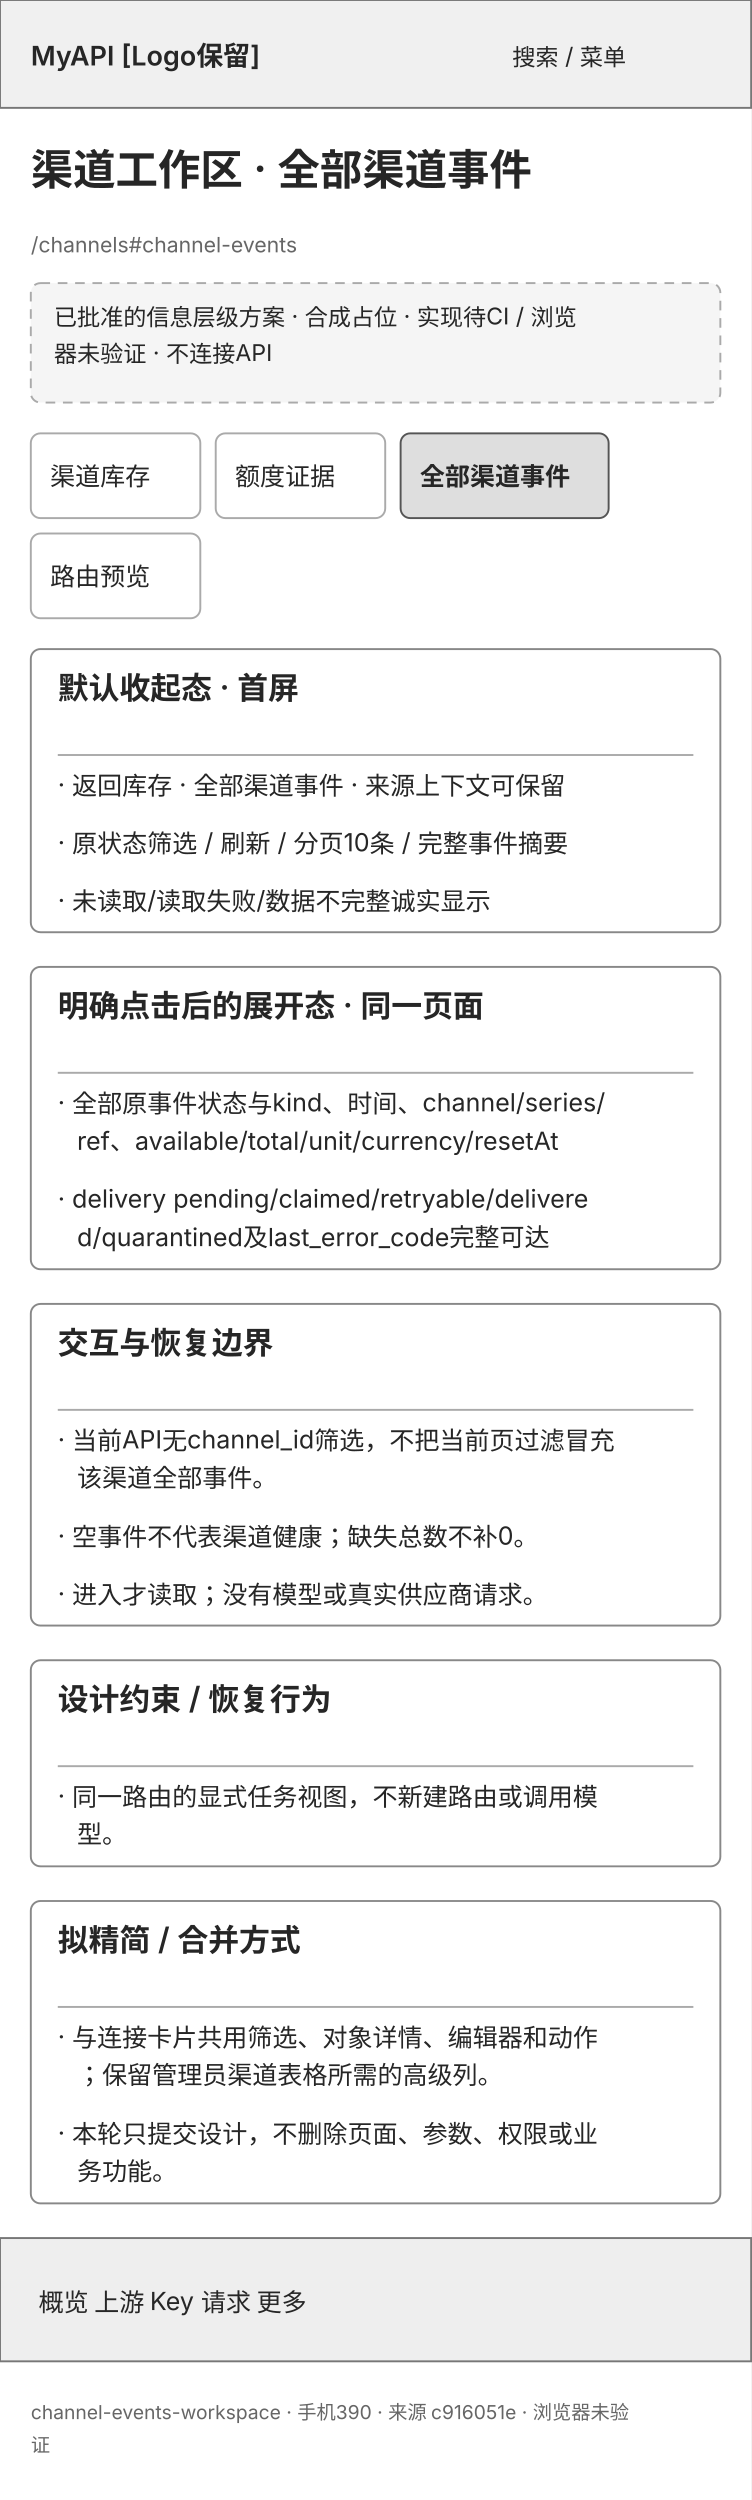
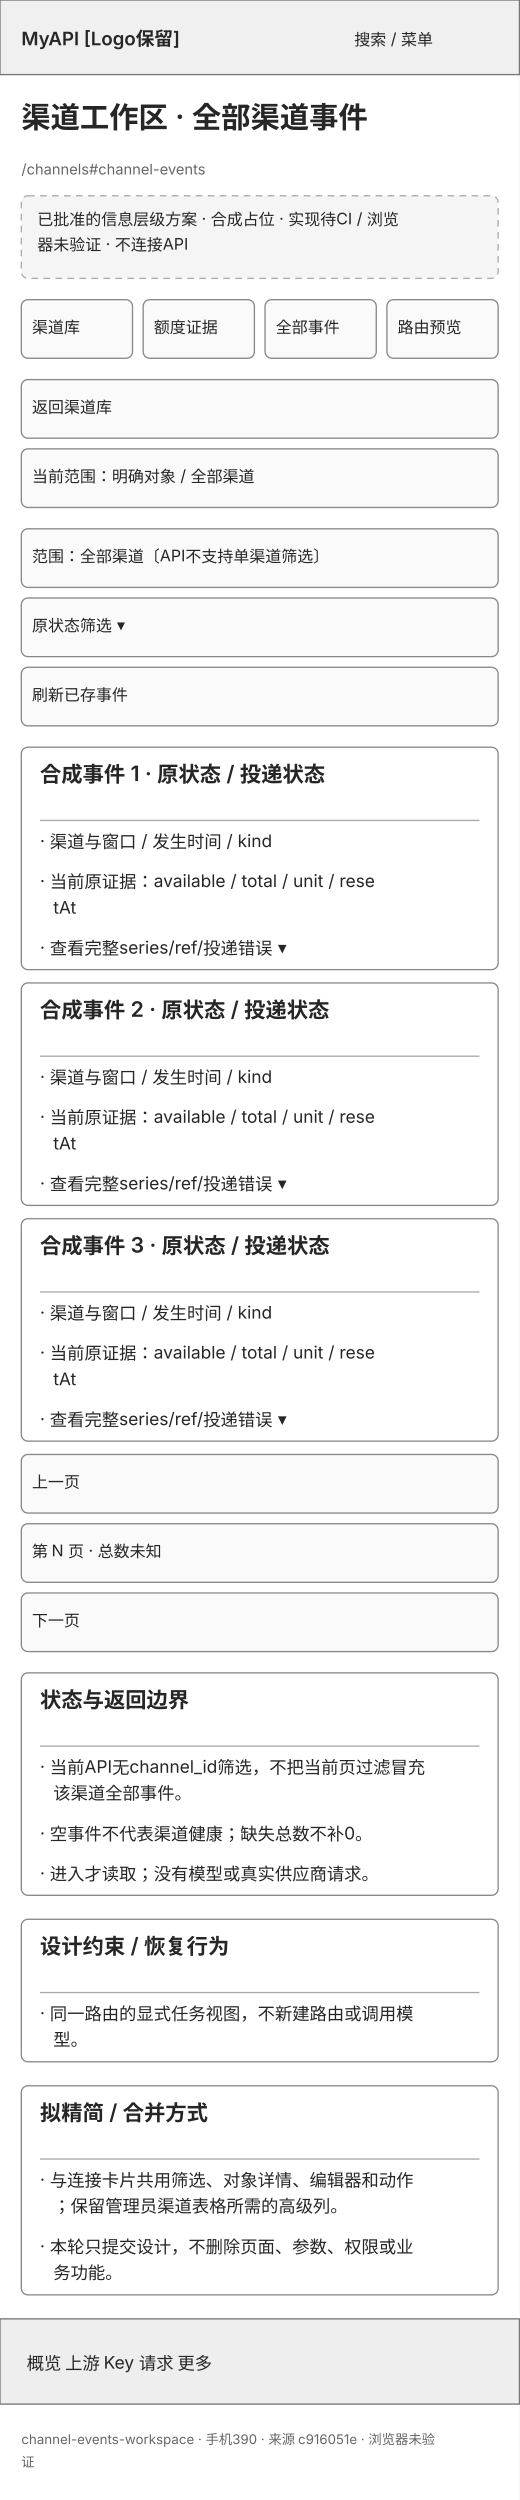
- <svg xmlns="http://www.w3.org/2000/svg" width="390" height="1298" viewBox="0 0 390 1298" role="img" aria-labelledby="title desc">
+ <svg xmlns="http://www.w3.org/2000/svg" width="390" height="1877" viewBox="0 0 390 1877" role="img" aria-labelledby="title desc">
  <rect width="100%" height="100%" fill="#ffffff" />
  <g font-family="system-ui, -apple-system, BlinkMacSystemFont, sans-serif">
    <rect x="0" y="0" width="390" height="56" rx="0" fill="#f0f0f0" stroke="#777777" />
    <text x="16" y="34" font-size="14" font-weight="600" fill="#262626">MyAPI  [Logo保留]</text>
    <text x="266" y="34" font-size="12" font-weight="normal" fill="#262626">搜索  /  菜单</text>
    <text x="16" y="96" font-size="22" font-weight="600" fill="#262626">渠道工作区 · 全部渠道事件</text>
    <text x="16" y="131" font-size="11" font-weight="normal" fill="#666666">/channels#channel-events</text>
    <rect x="16" y="147" width="358" height="62" rx="5" fill="#f5f5f5" stroke="#aaaaaa" stroke-dasharray="5 4" />
    <text x="28" y="169" font-size="12" font-weight="normal" fill="#262626">已批准的信息层级方案 · 合成占位 · 实现待CI / 浏览</text>
    <text x="28" y="188" font-size="12" font-weight="normal" fill="#262626">器未验证 · 不连接API</text>
-     <rect x="16" y="225" width="88" height="44" rx="5" fill="#ffffff" stroke="#aaaaaa" />
-     <text x="26" y="252" font-size="13" font-weight="normal" fill="#262626">渠道库存</text>
-     <rect x="112" y="225" width="88" height="44" rx="5" fill="#ffffff" stroke="#aaaaaa" />
-     <text x="122" y="252" font-size="13" font-weight="normal" fill="#262626">额度证据</text>
-     <rect x="208" y="225" width="108" height="44" rx="5" fill="#dedede" stroke="#555555" />
-     <text x="218" y="252" font-size="13" font-weight="600" fill="#262626">全部渠道事件</text>
-     <rect x="16" y="277" width="88" height="44" rx="5" fill="#ffffff" stroke="#aaaaaa" />
-     <text x="26" y="304" font-size="13" font-weight="normal" fill="#262626">路由预览</text>
-     <rect x="16" y="337" width="358" height="147" rx="5" fill="#ffffff" stroke="#888888" />
-     <text x="30" y="363" font-size="16" font-weight="600" fill="#262626">默认收起态 · 首屏</text>
-     <line x1="30" y1="392" x2="360" y2="392" stroke="#aaaaaa" />
-     <text x="30" y="412" font-size="13" font-weight="normal" fill="#262626">· 返回库存 · 全部渠道事件 · 来源上下文可保留</text>
-     <text x="30" y="442" font-size="13" font-weight="normal" fill="#262626">· 原状态筛选 / 刷新 / 分页10条 / 完整事件摘要</text>
-     <text x="30" y="472" font-size="13" font-weight="normal" fill="#262626">· 未读取/读取失败/数据不完整诚实显示</text>
-     <rect x="16" y="502" width="358" height="157" rx="5" fill="#ffffff" stroke="#888888" />
-     <text x="30" y="528" font-size="16" font-weight="600" fill="#262626">明确点击后的展开态 · 同一页面</text>
-     <line x1="30" y1="557" x2="360" y2="557" stroke="#aaaaaa" />
-     <text x="30" y="577" font-size="13" font-weight="normal" fill="#262626">· 全部原事件状态与kind、时间、channel/series/</text>
-     <text x="40" y="597" font-size="13" font-weight="normal" fill="#262626">ref、available/total/unit/currency/resetAt</text>
-     <text x="30" y="627" font-size="13" font-weight="normal" fill="#262626">· delivery pending/claimed/retryable/delivere</text>
-     <text x="40" y="647" font-size="13" font-weight="normal" fill="#262626">d/quarantined及last_error_code完整可达</text>
-     <rect x="16" y="677" width="358" height="167" rx="5" fill="#ffffff" stroke="#888888" />
-     <text x="30" y="703" font-size="16" font-weight="600" fill="#262626">交互与恢复边界</text>
-     <line x1="30" y1="732" x2="360" y2="732" stroke="#aaaaaa" />
-     <text x="30" y="752" font-size="13" font-weight="normal" fill="#262626">· 当前API无channel_id筛选，不把当前页过滤冒充</text>
-     <text x="40" y="772" font-size="13" font-weight="normal" fill="#262626">该渠道全部事件。</text>
-     <text x="30" y="802" font-size="13" font-weight="normal" fill="#262626">· 空事件不代表渠道健康；缺失总数不补0。</text>
-     <text x="30" y="832" font-size="13" font-weight="normal" fill="#262626">· 进入才读取；没有模型或真实供应商请求。</text>
-     <rect x="16" y="862" width="358" height="107" rx="5" fill="#ffffff" stroke="#888888" />
-     <text x="30" y="888" font-size="16" font-weight="600" fill="#262626">设计约束 / 恢复行为</text>
-     <line x1="30" y1="917" x2="360" y2="917" stroke="#aaaaaa" />
-     <text x="30" y="937" font-size="13" font-weight="normal" fill="#262626">· 同一路由的显式任务视图，不新建路由或调用模</text>
-     <text x="40" y="957" font-size="13" font-weight="normal" fill="#262626">型。</text>
-     <rect x="16" y="987" width="358" height="157" rx="5" fill="#ffffff" stroke="#888888" />
-     <text x="30" y="1013" font-size="16" font-weight="600" fill="#262626">拟精简 / 合并方式</text>
-     <line x1="30" y1="1042" x2="360" y2="1042" stroke="#aaaaaa" />
-     <text x="30" y="1062" font-size="13" font-weight="normal" fill="#262626">· 与连接卡片共用筛选、对象详情、编辑器和动作</text>
-     <text x="40" y="1082" font-size="13" font-weight="normal" fill="#262626">；保留管理员渠道表格所需的高级列。</text>
-     <text x="30" y="1112" font-size="13" font-weight="normal" fill="#262626">· 本轮只提交设计，不删除页面、参数、权限或业</text>
-     <text x="40" y="1132" font-size="13" font-weight="normal" fill="#262626">务功能。</text>
-     <rect x="0" y="1162" width="390" height="64" rx="0" fill="#eeeeee" stroke="#777777" />
-     <text x="20" y="1200" font-size="13" font-weight="normal" fill="#262626">概览      上游      Key      请求      更多</text>
-     <text x="16" y="1256" font-size="10" font-weight="normal" fill="#666666">channel-events-workspace · 手机390 · 来源 c916051e · 浏览器未验</text>
-     <text x="16" y="1273" font-size="10" font-weight="normal" fill="#666666">证</text>
+     <rect x="16.0" y="225" width="83.5" height="44" rx="5" fill="#fafafa" stroke="#888888" />
+     <text x="24.0" y="250" font-size="12" font-weight="normal" fill="#262626">渠道库</text>
+     <rect x="107.5" y="225" width="83.5" height="44" rx="5" fill="#fafafa" stroke="#888888" />
+     <text x="115.5" y="250" font-size="12" font-weight="normal" fill="#262626">额度证据</text>
+     <rect x="199.0" y="225" width="83.5" height="44" rx="5" fill="#fafafa" stroke="#888888" />
+     <text x="207.0" y="250" font-size="12" font-weight="normal" fill="#262626">全部事件</text>
+     <rect x="290.5" y="225" width="83.5" height="44" rx="5" fill="#fafafa" stroke="#888888" />
+     <text x="298.5" y="250" font-size="12" font-weight="normal" fill="#262626">路由预览</text>
+     <rect x="16.0" y="285" width="358.0" height="44" rx="5" fill="#fafafa" stroke="#888888" />
+     <text x="24.0" y="310" font-size="12" font-weight="normal" fill="#262626">返回渠道库</text>
+     <rect x="16.0" y="337" width="358.0" height="44" rx="5" fill="#fafafa" stroke="#888888" />
+     <text x="24.0" y="362" font-size="12" font-weight="normal" fill="#262626">当前范围：明确对象 / 全部渠道</text>
+     <rect x="16.0" y="397" width="358.0" height="44" rx="5" fill="#fafafa" stroke="#888888" />
+     <text x="24.0" y="422" font-size="12" font-weight="normal" fill="#262626">范围：全部渠道〔API不支持单渠道筛选〕</text>
+     <rect x="16.0" y="449" width="358.0" height="44" rx="5" fill="#fafafa" stroke="#888888" />
+     <text x="24.0" y="474" font-size="12" font-weight="normal" fill="#262626">原状态筛选 ▾</text>
+     <rect x="16.0" y="501" width="358.0" height="44" rx="5" fill="#fafafa" stroke="#888888" />
+     <text x="24.0" y="526" font-size="12" font-weight="normal" fill="#262626">刷新已存事件</text>
+     <rect x="16" y="561" width="358" height="167" rx="5" fill="#ffffff" stroke="#888888" />
+     <text x="30" y="587" font-size="16" font-weight="600" fill="#262626">合成事件 1 · 原状态 / 投递状态</text>
+     <line x1="30" y1="616" x2="360" y2="616" stroke="#aaaaaa" />
+     <text x="30" y="636" font-size="13" font-weight="normal" fill="#262626">· 渠道与窗口 / 发生时间 / kind</text>
+     <text x="30" y="666" font-size="13" font-weight="normal" fill="#262626">· 当前原证据：available / total / unit / rese</text>
+     <text x="40" y="686" font-size="13" font-weight="normal" fill="#262626">tAt</text>
+     <text x="30" y="716" font-size="13" font-weight="normal" fill="#262626">· 查看完整series/ref/投递错误  ▾</text>
+     <rect x="16" y="738" width="358" height="167" rx="5" fill="#ffffff" stroke="#888888" />
+     <text x="30" y="764" font-size="16" font-weight="600" fill="#262626">合成事件 2 · 原状态 / 投递状态</text>
+     <line x1="30" y1="793" x2="360" y2="793" stroke="#aaaaaa" />
+     <text x="30" y="813" font-size="13" font-weight="normal" fill="#262626">· 渠道与窗口 / 发生时间 / kind</text>
+     <text x="30" y="843" font-size="13" font-weight="normal" fill="#262626">· 当前原证据：available / total / unit / rese</text>
+     <text x="40" y="863" font-size="13" font-weight="normal" fill="#262626">tAt</text>
+     <text x="30" y="893" font-size="13" font-weight="normal" fill="#262626">· 查看完整series/ref/投递错误  ▾</text>
+     <rect x="16" y="915" width="358" height="167" rx="5" fill="#ffffff" stroke="#888888" />
+     <text x="30" y="941" font-size="16" font-weight="600" fill="#262626">合成事件 3 · 原状态 / 投递状态</text>
+     <line x1="30" y1="970" x2="360" y2="970" stroke="#aaaaaa" />
+     <text x="30" y="990" font-size="13" font-weight="normal" fill="#262626">· 渠道与窗口 / 发生时间 / kind</text>
+     <text x="30" y="1020" font-size="13" font-weight="normal" fill="#262626">· 当前原证据：available / total / unit / rese</text>
+     <text x="40" y="1040" font-size="13" font-weight="normal" fill="#262626">tAt</text>
+     <text x="30" y="1070" font-size="13" font-weight="normal" fill="#262626">· 查看完整series/ref/投递错误  ▾</text>
+     <rect x="16.0" y="1092" width="358.0" height="44" rx="5" fill="#fafafa" stroke="#888888" />
+     <text x="24.0" y="1117" font-size="12" font-weight="normal" fill="#262626">上一页</text>
+     <rect x="16.0" y="1144" width="358.0" height="44" rx="5" fill="#fafafa" stroke="#888888" />
+     <text x="24.0" y="1169" font-size="12" font-weight="normal" fill="#262626">第 N 页 · 总数未知</text>
+     <rect x="16.0" y="1196" width="358.0" height="44" rx="5" fill="#fafafa" stroke="#888888" />
+     <text x="24.0" y="1221" font-size="12" font-weight="normal" fill="#262626">下一页</text>
+     <rect x="16" y="1256" width="358" height="167" rx="5" fill="#ffffff" stroke="#888888" />
+     <text x="30" y="1282" font-size="16" font-weight="600" fill="#262626">状态与返回边界</text>
+     <line x1="30" y1="1311" x2="360" y2="1311" stroke="#aaaaaa" />
+     <text x="30" y="1331" font-size="13" font-weight="normal" fill="#262626">· 当前API无channel_id筛选，不把当前页过滤冒充</text>
+     <text x="40" y="1351" font-size="13" font-weight="normal" fill="#262626">该渠道全部事件。</text>
+     <text x="30" y="1381" font-size="13" font-weight="normal" fill="#262626">· 空事件不代表渠道健康；缺失总数不补0。</text>
+     <text x="30" y="1411" font-size="13" font-weight="normal" fill="#262626">· 进入才读取；没有模型或真实供应商请求。</text>
+     <rect x="16" y="1441" width="358" height="107" rx="5" fill="#ffffff" stroke="#888888" />
+     <text x="30" y="1467" font-size="16" font-weight="600" fill="#262626">设计约束 / 恢复行为</text>
+     <line x1="30" y1="1496" x2="360" y2="1496" stroke="#aaaaaa" />
+     <text x="30" y="1516" font-size="13" font-weight="normal" fill="#262626">· 同一路由的显式任务视图，不新建路由或调用模</text>
+     <text x="40" y="1536" font-size="13" font-weight="normal" fill="#262626">型。</text>
+     <rect x="16" y="1566" width="358" height="157" rx="5" fill="#ffffff" stroke="#888888" />
+     <text x="30" y="1592" font-size="16" font-weight="600" fill="#262626">拟精简 / 合并方式</text>
+     <line x1="30" y1="1621" x2="360" y2="1621" stroke="#aaaaaa" />
+     <text x="30" y="1641" font-size="13" font-weight="normal" fill="#262626">· 与连接卡片共用筛选、对象详情、编辑器和动作</text>
+     <text x="40" y="1661" font-size="13" font-weight="normal" fill="#262626">；保留管理员渠道表格所需的高级列。</text>
+     <text x="30" y="1691" font-size="13" font-weight="normal" fill="#262626">· 本轮只提交设计，不删除页面、参数、权限或业</text>
+     <text x="40" y="1711" font-size="13" font-weight="normal" fill="#262626">务功能。</text>
+     <rect x="0" y="1741" width="390" height="64" rx="0" fill="#eeeeee" stroke="#777777" />
+     <text x="20" y="1779" font-size="13" font-weight="normal" fill="#262626">概览      上游      Key      请求      更多</text>
+     <text x="16" y="1835" font-size="10" font-weight="normal" fill="#666666">channel-events-workspace · 手机390 · 来源 c916051e · 浏览器未验</text>
+     <text x="16" y="1852" font-size="10" font-weight="normal" fill="#666666">证</text>
  </g>
</svg>
